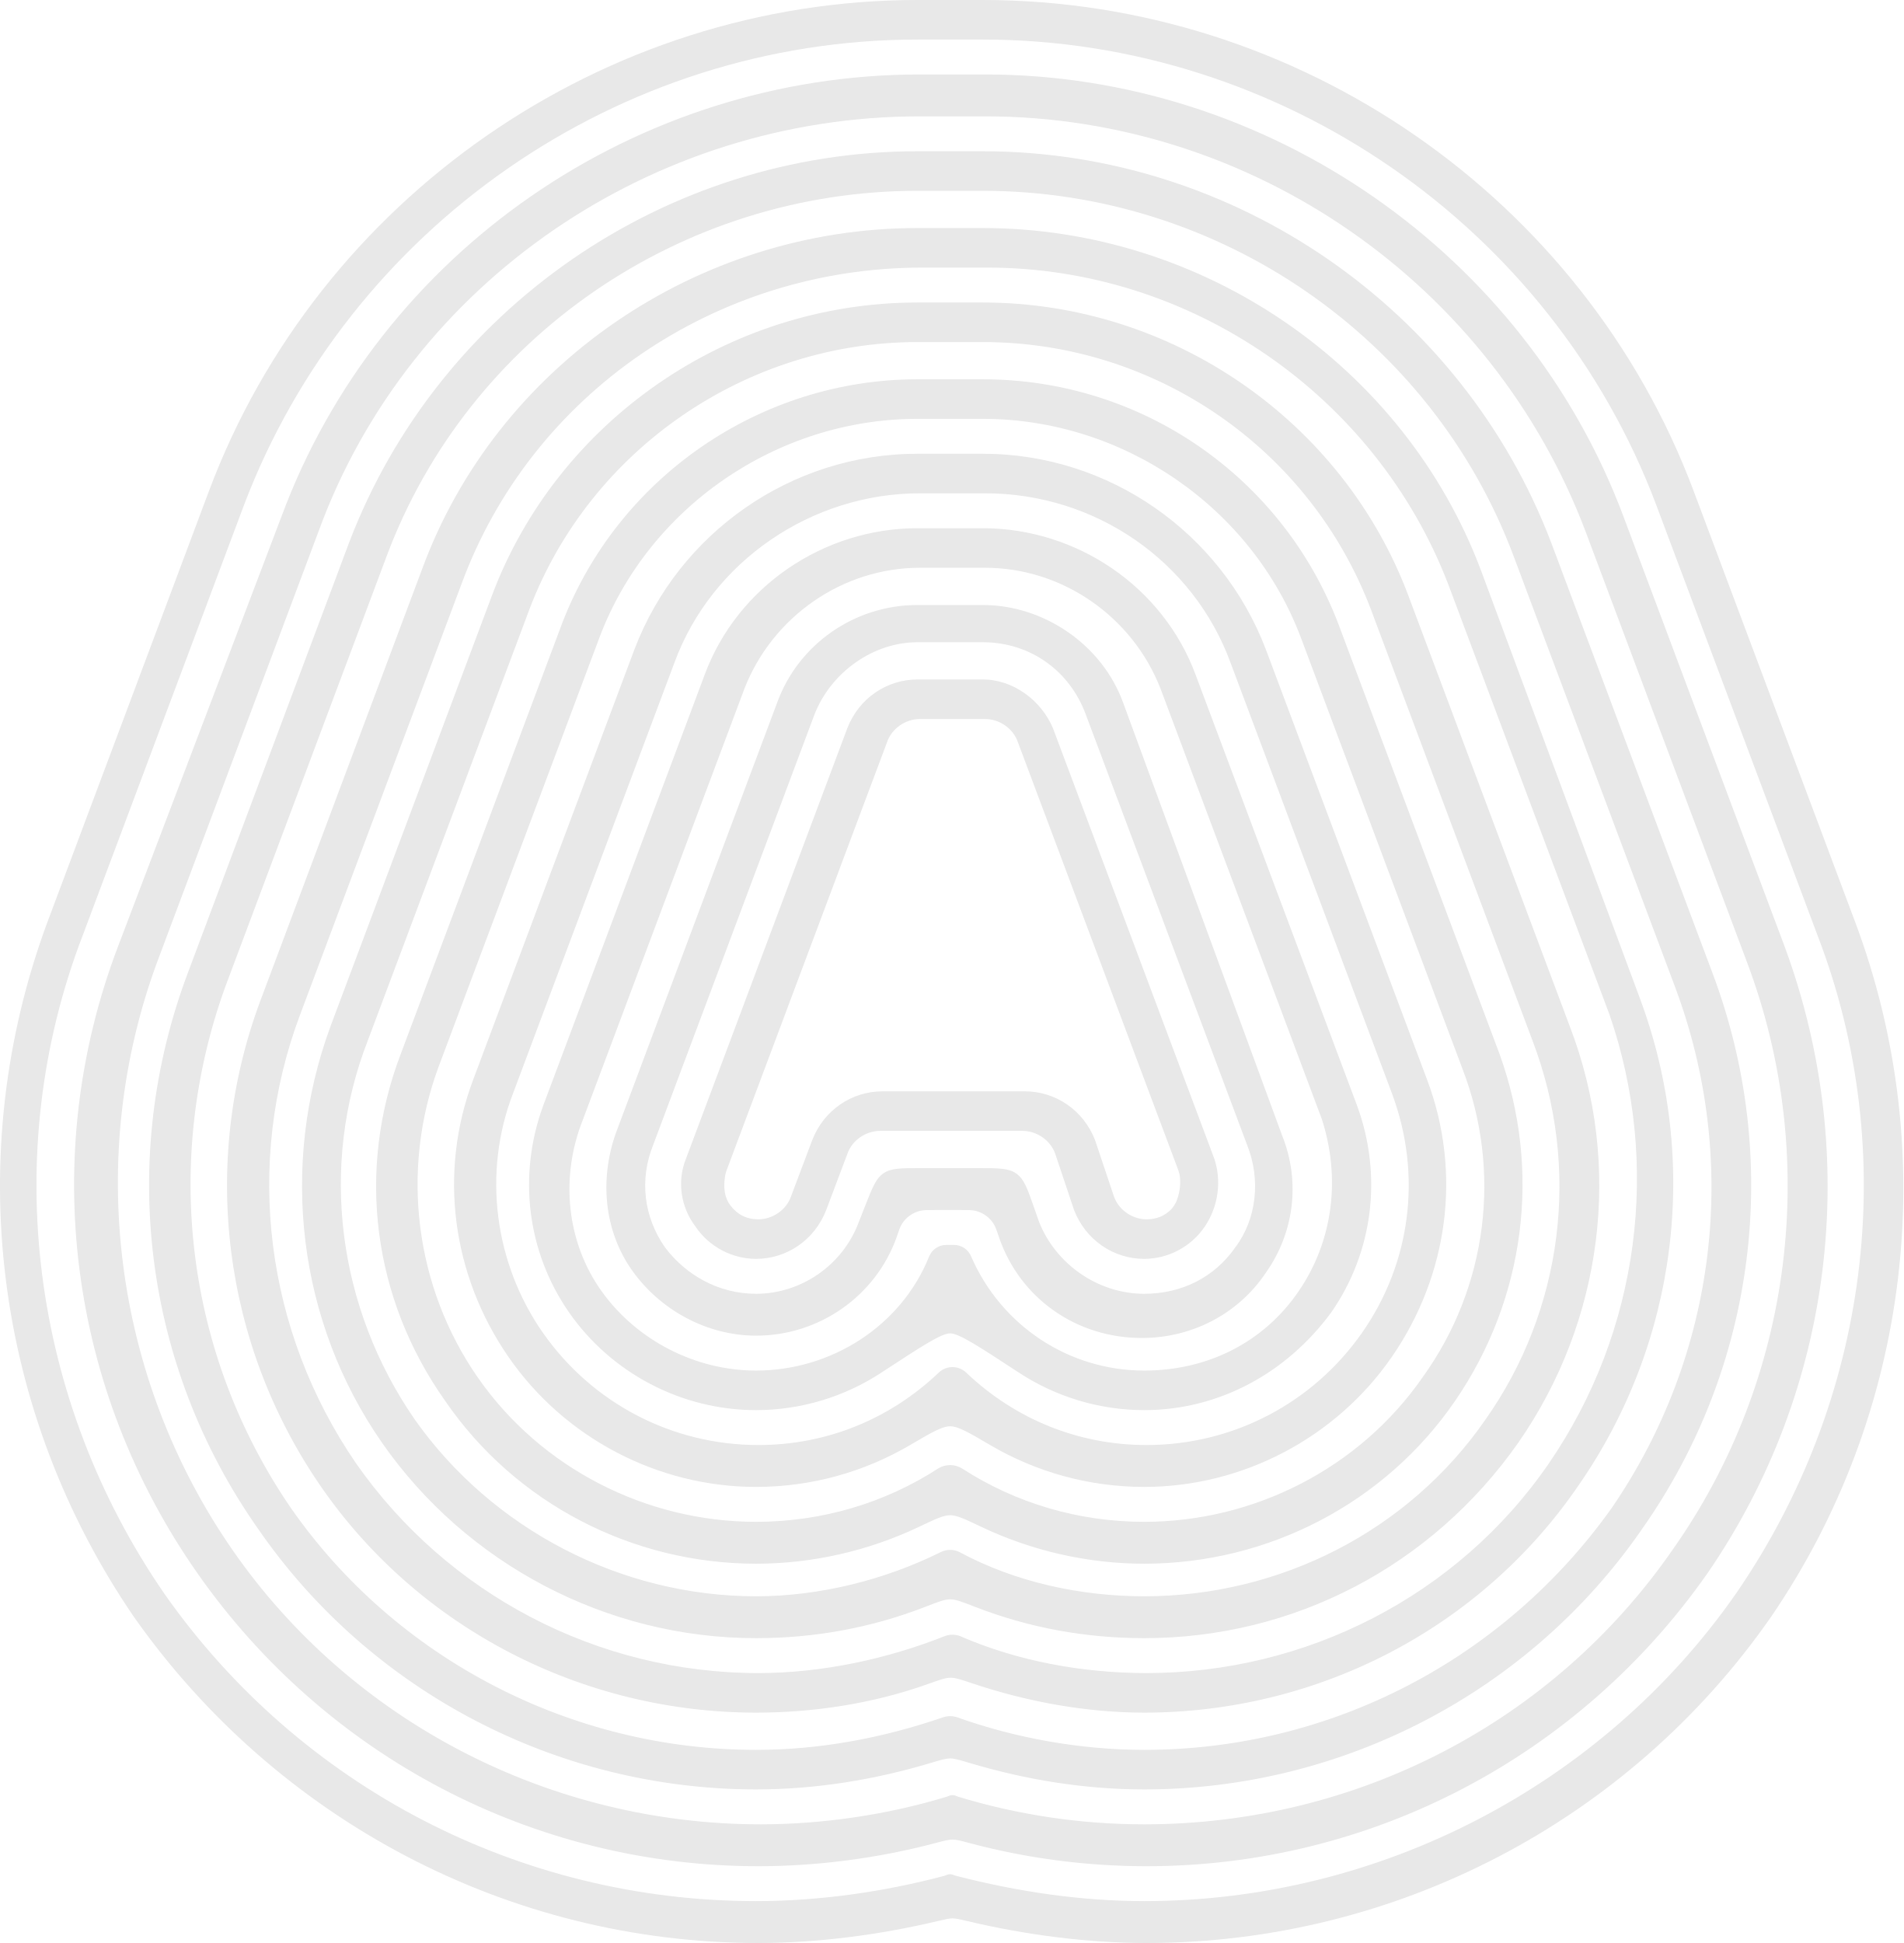
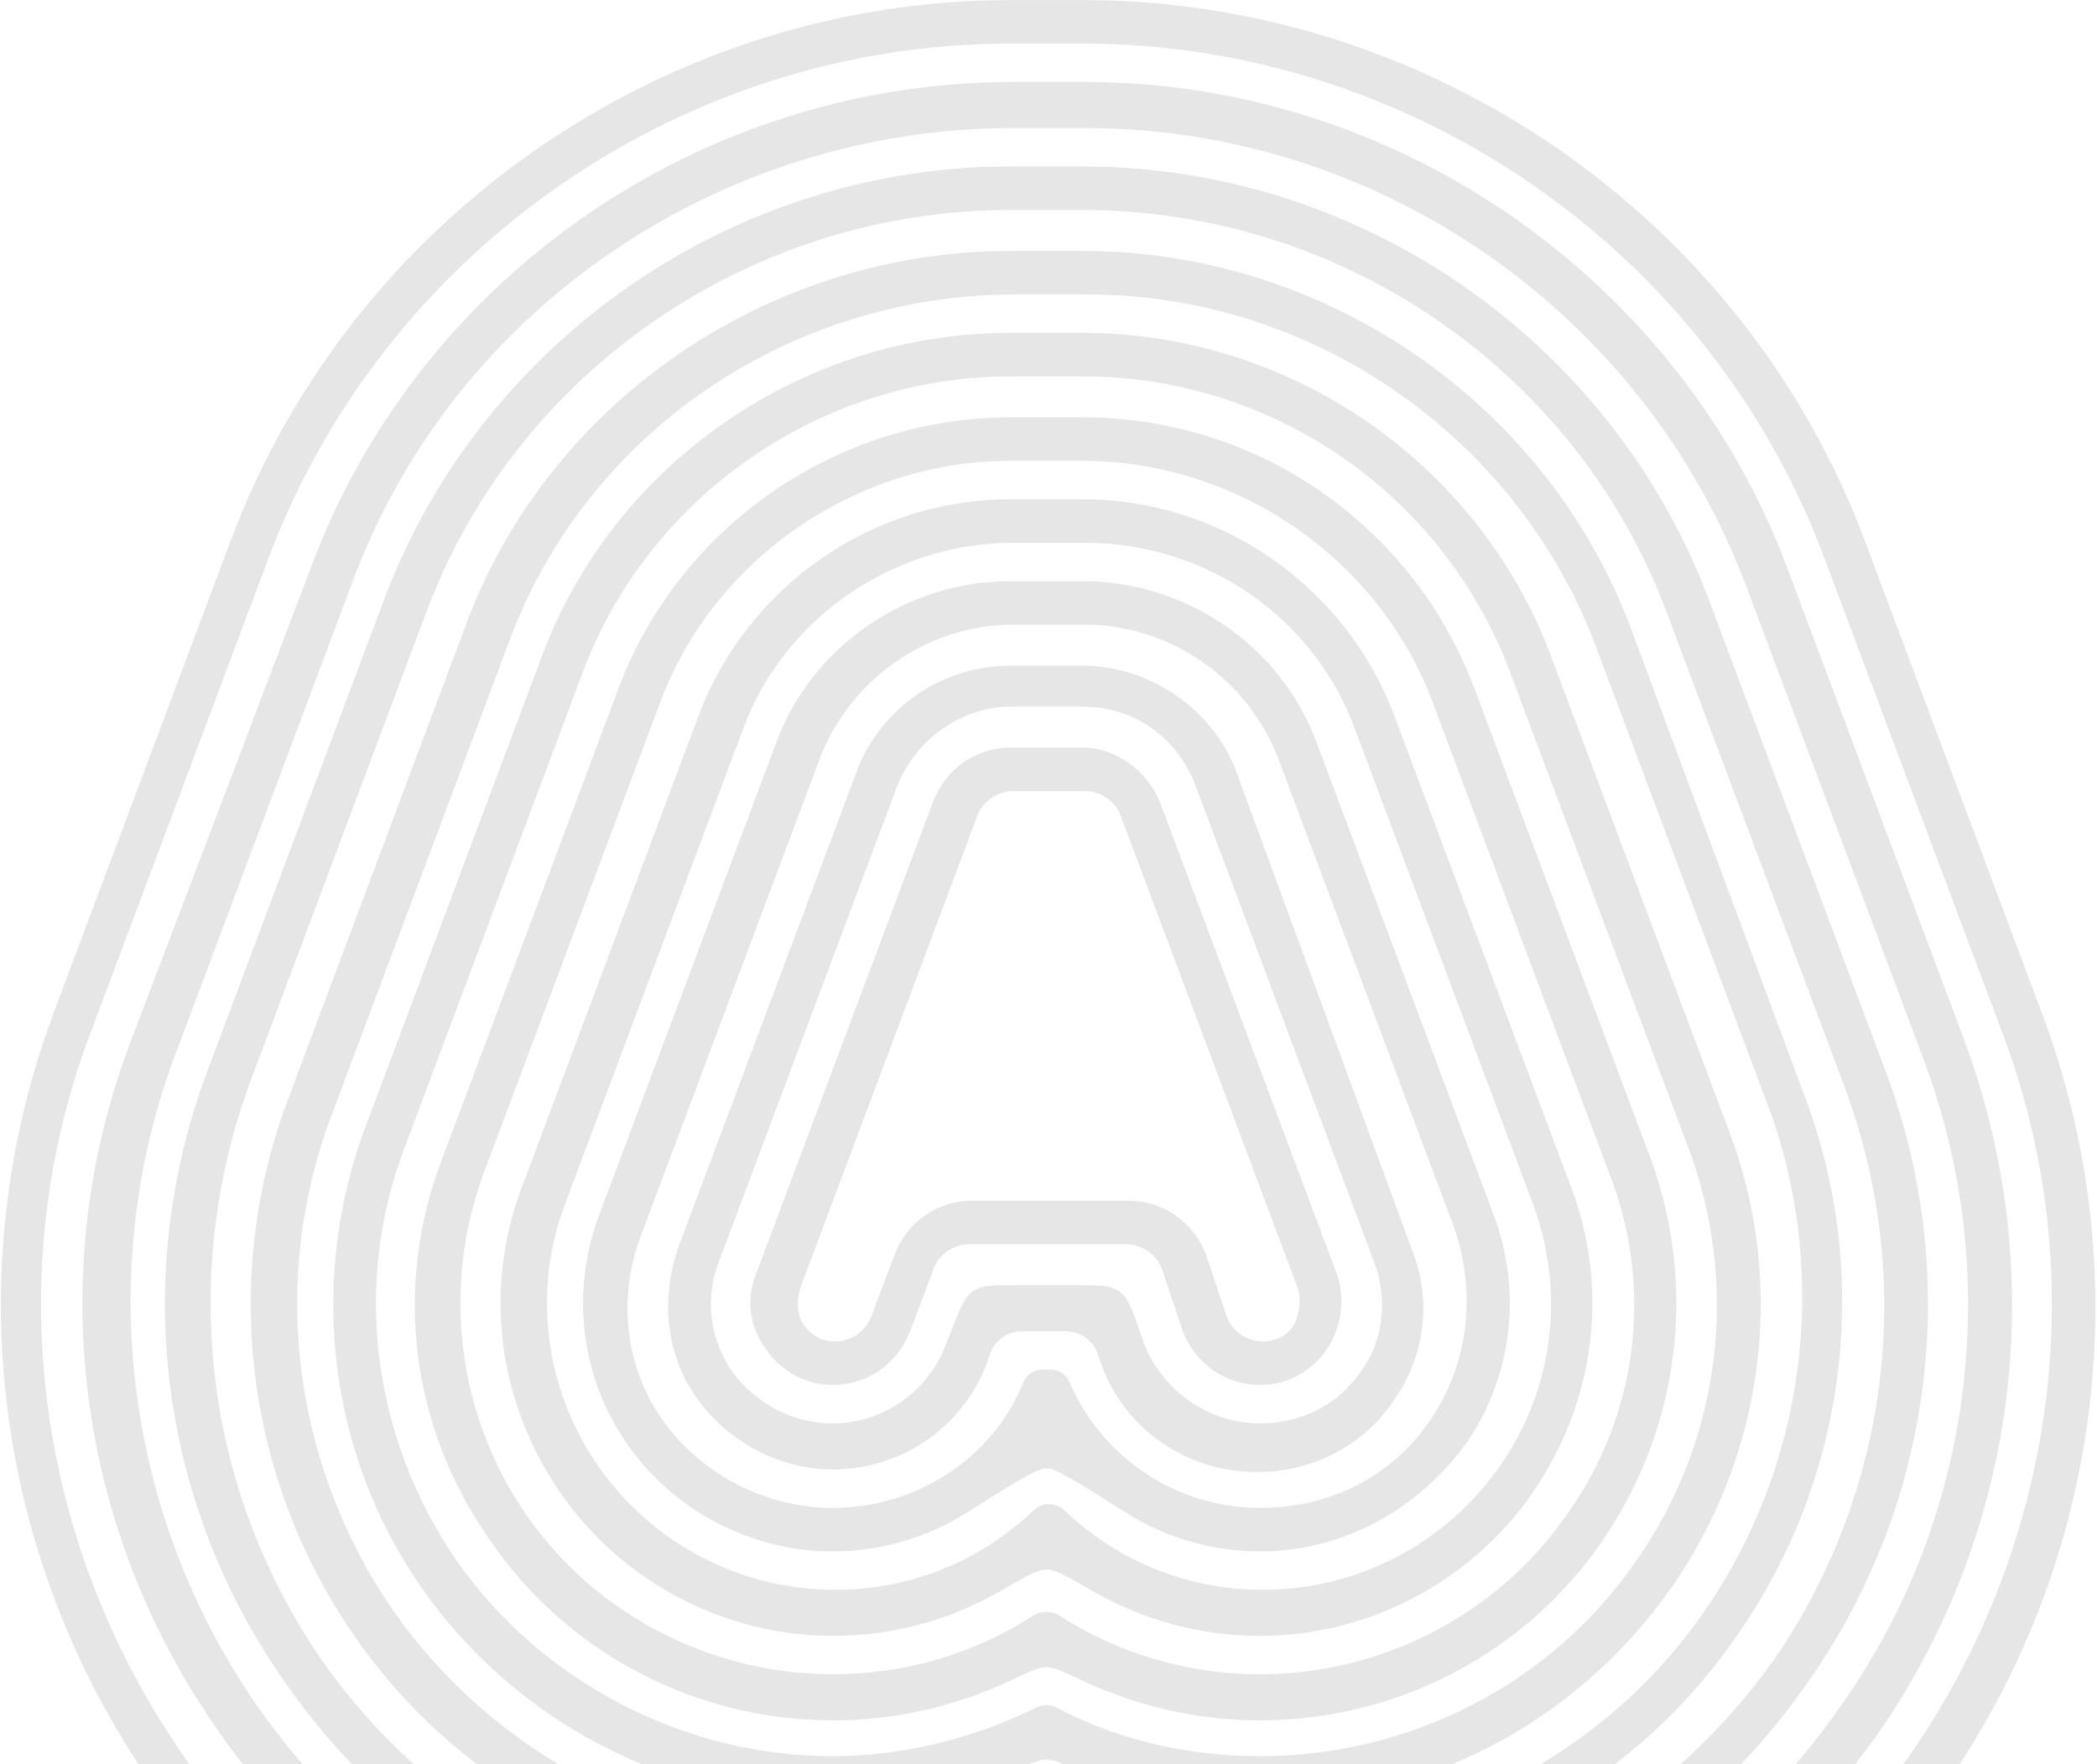
- <svg xmlns="http://www.w3.org/2000/svg" width="1156" height="1180" viewBox="0 0 1156 1180" fill="none">
-   <g style="mix-blend-mode:luminosity" opacity="0.15">
-     <path d="M1126.62 559.617L1028.64 298.18C961.897 120.12 788.653 0 596.949 0H557.188C366.904 0 193.66 120.12 126.919 298.18L28.937 559.617C-23.604 700.934 -3.724 857.796 81.478 982.156C168.1 1105.1 308.683 1180 460.626 1180C495.978 1180 533.745 1175.19 569.474 1166.69C574.075 1165.6 576.376 1165.05 578.489 1165.05C580.601 1165.05 582.902 1165.6 587.503 1166.69C623.232 1175.19 660.999 1180 696.351 1180C846.874 1180 988.877 1106.52 1075.5 982.156C1160.7 857.796 1179.16 699.521 1126.62 559.617ZM1054.2 968.024C973.257 1083.9 838.354 1154.56 694.931 1154.56C656.769 1154.56 618.607 1148.96 580.444 1139.16C580.088 1139.06 579.743 1138.94 579.414 1138.77C577.937 1138.04 576.185 1138.04 574.708 1138.78C574.391 1138.94 574.057 1139.06 573.715 1139.16C536.939 1148.96 497.369 1154.56 459.206 1154.56C315.783 1154.56 182.3 1085.32 99.938 968.024C18.997 850.731 -0.884 700.934 50.237 568.096L148.219 306.659C212.121 138.491 375.424 24.024 557.188 24.024H596.949C777.293 24.024 942.016 137.078 1005.92 306.659L1103.9 568.096C1155.02 700.934 1135.14 850.731 1054.2 968.024ZM1084.02 575.162L986.037 313.725C926.396 154.036 770.193 45.222 598.369 45.222H558.608C386.784 45.222 230.581 152.623 170.94 313.725L71.538 575.162C23.257 702.347 41.717 843.665 119.819 955.305C197.92 1066.95 324.303 1133.37 460.626 1133.37C495.581 1133.37 532.896 1128.67 568.267 1119.27C573.518 1117.88 576.144 1117.18 578.5 1117.18C580.856 1117.18 583.474 1117.88 588.708 1119.28C623.872 1128.67 660.112 1133.37 696.351 1133.37C832.674 1133.37 959.057 1066.95 1037.16 955.305C1113.84 843.665 1130.88 702.347 1084.02 575.162ZM1015.86 941.174C943.436 1045.75 824.154 1107.93 694.931 1107.93C656.74 1107.93 618.548 1102.32 581.76 1091.1C581.473 1091.01 581.194 1090.9 580.925 1090.77C579.39 1090.01 577.587 1090.01 576.052 1090.77C575.784 1090.9 575.505 1091.01 575.217 1091.1C538.418 1102.32 498.823 1107.93 462.046 1107.93C334.243 1107.93 213.541 1045.75 141.119 941.174C68.698 836.599 51.657 702.347 95.678 583.641L193.66 322.204C249.042 170.994 396.725 70.659 558.608 70.659H598.369C760.252 70.659 906.516 172.407 963.317 323.617L1061.3 585.054C1105.32 702.347 1089.7 836.599 1015.86 941.174ZM1040 590.707L942.016 329.269C888.055 187.952 750.312 91.856 596.949 91.856H557.188C403.825 91.856 266.082 187.952 212.121 329.269L114.139 590.707C71.538 703.76 87.158 829.533 156.74 928.455C224.901 1027.38 338.503 1086.73 459.206 1086.73C495.044 1086.73 530.883 1080.99 565.681 1070.54C571.51 1068.79 574.425 1067.92 577.068 1067.92C579.712 1067.92 582.626 1068.79 588.456 1070.54C623.254 1080.99 659.093 1086.73 694.931 1086.73C815.634 1086.73 929.236 1027.38 997.398 928.455C1066.98 829.533 1082.6 703.76 1040 590.707ZM978.937 915.737C913.616 1007.59 808.533 1062.71 694.931 1062.71C656.59 1062.71 616.829 1055.64 581.329 1042.92C578.563 1042 575.574 1042 572.808 1042.92C535.888 1055.64 497.547 1062.71 459.206 1062.71C347.024 1062.71 240.521 1007.59 176.62 915.737C112.719 822.467 98.518 705.174 136.859 599.186L234.841 337.749C284.542 204.91 413.765 115.88 557.188 115.88H596.949C740.372 115.88 869.595 204.91 919.296 337.749L1017.28 599.186C1057.04 705.174 1042.84 822.467 978.937 915.737ZM899.415 346.228C852.554 221.868 730.432 138.491 596.949 138.491H557.188C423.705 138.491 301.583 221.868 256.142 346.228L158.16 607.665C121.239 706.587 135.439 816.814 195.08 903.018C254.722 989.222 354.124 1040.1 459.206 1040.1C494.191 1040.1 530.274 1034.63 563.588 1022.72C570.663 1020.19 574.2 1018.93 577.23 1018.9C580.261 1018.87 583.734 1020.04 590.68 1022.37C623.957 1033.55 659.992 1040.1 694.931 1040.1C800.013 1040.1 899.415 989.222 959.057 901.605C1018.7 815.401 1032.9 705.174 995.977 606.252L899.415 346.228ZM940.596 888.886C885.215 969.437 792.913 1016.07 696.351 1016.07C658.01 1016.07 618.249 1009.01 582.749 993.461C579.983 992.544 576.994 992.544 574.228 993.461C538.728 1007.59 498.967 1016.07 460.626 1016.07C362.644 1016.07 271.762 968.024 216.381 888.886C161 808.335 148.219 706.587 182.3 616.144L280.282 354.707C322.883 238.826 435.065 162.515 560.028 162.515H599.789C723.332 162.515 835.514 240.24 879.535 354.707L977.517 616.144C1008.76 706.587 995.977 808.335 940.596 888.886ZM855.394 361.772C815.634 255.784 711.971 183.713 596.949 183.713H557.188C442.166 183.713 338.503 255.784 298.743 361.772L200.76 623.21C169.52 708 180.88 802.683 232.001 876.168C283.122 949.653 368.324 994.874 459.206 994.874C494.784 994.874 529.303 988.545 561.846 975.888C569.743 972.816 573.691 971.28 577.068 971.28C580.446 971.28 584.394 972.816 592.292 975.888C624.834 988.545 659.353 994.874 694.931 994.874C785.813 994.874 869.595 951.066 922.136 876.168C973.257 802.683 986.037 708 953.376 623.21L855.394 361.772ZM902.255 862.036C855.394 929.868 777.293 969.437 694.931 969.437C656.59 969.437 616.829 960.958 582.749 942.587C579.171 940.807 574.966 940.807 571.388 942.587C537.308 959.545 497.547 969.437 459.206 969.437C376.844 969.437 298.743 928.455 251.882 862.036C205.021 794.204 193.66 708 223.481 631.689L321.463 370.252C358.384 272.743 453.526 207.737 557.188 207.737H596.949C702.031 207.737 795.753 272.743 832.674 370.252L930.656 631.689C960.477 709.413 949.116 795.617 902.255 862.036ZM812.794 378.731C778.713 289.701 693.511 230.347 596.949 230.347H557.188C462.046 230.347 375.424 289.701 341.344 378.731L243.361 640.168C216.381 710.826 226.321 788.551 270.342 850.731C312.943 912.91 383.944 949.653 459.206 949.653C493.246 949.653 527.285 941.928 558.117 927.278C568.045 922.56 573.009 920.201 577.068 920.201C581.128 920.201 586.092 922.56 596.02 927.278C626.852 941.928 660.891 949.653 694.931 949.653C770.193 949.653 841.194 912.91 883.795 850.731C926.396 788.551 936.336 710.826 910.776 640.168L812.794 378.731ZM863.915 836.599C825.574 891.713 761.672 924.216 694.931 924.216C655.17 924.216 616.829 912.91 584.169 891.713C579.795 889.101 574.342 889.101 569.968 891.713C537.308 912.91 498.967 924.216 459.206 924.216C392.465 924.216 328.563 891.713 290.222 836.599C251.882 781.485 243.361 710.826 266.082 648.647L364.064 387.21C393.885 308.072 471.986 254.371 557.188 254.371H596.949C682.151 254.371 760.252 308.072 790.073 387.21L888.055 648.647C912.196 710.826 903.675 781.485 863.915 836.599ZM768.773 394.275C741.792 323.617 673.631 275.569 596.949 275.569H557.188C480.506 275.569 412.345 323.617 385.364 394.275L287.382 655.713C266.082 712.24 274.602 774.419 308.683 823.88C342.764 873.341 399.565 903.018 459.206 903.018C492.932 903.018 524.991 893.894 552.829 877.551C565.727 869.98 572.175 866.194 577.068 866.194C581.962 866.194 588.41 869.98 601.308 877.551C629.146 893.894 661.205 903.018 694.931 903.018C754.572 903.018 811.373 873.341 845.454 823.88C879.535 774.419 888.055 712.24 866.755 655.713L768.773 394.275ZM826.994 809.749C797.173 852.144 748.892 877.581 696.351 877.581C655.17 877.581 616.829 862.036 587.009 833.772C582.297 829.083 574.681 829.083 569.968 833.772C540.148 862.036 501.807 877.581 460.626 877.581C408.085 877.581 359.804 852.144 329.983 809.749C300.163 767.353 293.062 712.24 311.523 664.192L409.505 402.754C432.225 340.575 493.287 299.593 558.608 299.593H598.369C665.11 299.593 724.752 340.575 747.472 402.754L845.454 664.192C863.915 713.653 856.814 767.353 826.994 809.749ZM726.172 409.82C706.291 356.12 653.75 320.79 596.949 320.79H557.188C500.387 320.79 447.846 356.12 427.965 409.82L329.983 671.258C314.363 713.653 320.043 760.287 345.604 797.03C371.164 833.772 413.765 856.383 459.206 856.383C486.549 856.383 512.982 848.225 535.15 833.704C559.515 817.745 571.698 809.765 577.068 809.765C582.439 809.765 594.622 817.745 618.987 833.704C641.155 848.225 667.588 856.383 694.931 856.383C740.372 856.383 781.553 833.772 808.533 797.03C834.094 760.287 839.774 713.653 824.154 671.258L726.172 409.82ZM788.653 784.311C767.353 815.401 733.272 832.359 694.931 832.359C649.49 832.359 608.309 805.509 589.849 763.114C588.133 758.845 583.994 756.048 579.393 756.048H574.744C570.143 756.048 566.004 758.845 564.288 763.114C547.248 805.509 504.647 832.359 459.206 832.359C422.285 832.359 386.784 813.988 365.484 784.311C344.184 754.635 339.923 715.066 354.124 679.737L452.106 418.299C469.146 374.491 511.747 344.814 558.608 344.814H598.369C645.23 344.814 687.831 374.491 704.871 418.299L802.853 679.737C814.214 715.066 809.953 753.222 788.653 784.311ZM682.151 426.778C669.37 391.449 633.87 367.425 596.949 367.425H557.188C518.847 367.425 484.767 391.449 471.986 426.778L374.004 688.216C364.064 716.479 366.904 747.569 383.944 771.593C400.985 795.617 429.385 811.162 459.206 811.162C497.547 811.162 531.628 787.138 544.408 751.808C545.906 747.335 546.656 745.098 547.797 743.279C550.294 739.303 554.245 736.46 558.808 735.355C560.895 734.85 563.254 734.85 567.972 734.85H583.325C588.043 734.85 590.402 734.85 592.489 735.355C597.052 736.46 601.003 739.303 603.5 743.279C604.641 745.098 605.391 747.335 606.889 751.808C619.669 788.551 653.75 812.575 693.511 812.575C723.332 812.575 751.732 798.443 768.773 773.006C785.813 748.982 790.073 717.892 778.713 689.629L682.151 426.778ZM750.312 757.461C737.532 775.832 717.651 785.725 694.931 785.725C666.53 785.725 640.97 767.353 631.03 741.916L628.1 733.535C624.028 721.883 621.991 716.057 617.312 712.735C612.632 709.413 606.46 709.413 594.116 709.413H558.995C547.12 709.413 541.182 709.413 536.596 712.538C532.01 715.662 529.838 721.188 525.492 732.24L521.687 741.916C511.747 768.766 486.187 785.725 459.206 785.725C436.486 785.725 416.605 774.419 403.825 757.461C391.045 739.09 388.204 716.479 396.725 695.281L494.707 433.844C504.647 408.407 530.208 390.036 557.188 390.036H596.949C625.349 390.036 649.49 406.994 659.43 433.844L757.412 695.281C765.933 716.479 763.092 740.503 750.312 757.461ZM639.55 442.323C632.45 425.365 615.409 412.647 596.949 412.647H557.188C538.728 412.647 521.687 423.952 514.587 442.323L416.605 703.76C410.925 717.892 413.765 733.437 422.285 744.743C430.805 757.461 445.006 764.527 459.206 764.527C477.666 764.527 494.707 753.222 501.807 734.85L514.587 700.934C517.427 692.455 525.947 686.802 534.468 686.802H621.089C629.61 686.802 638.13 692.455 640.97 700.934L652.33 734.85C659.43 753.222 676.471 764.527 694.931 764.527C709.131 764.527 723.332 757.461 731.852 744.743C740.372 732.024 741.792 716.479 737.532 703.76L639.55 442.323ZM714.701 729.048C714.343 729.989 714.164 730.459 713.147 732.038C712.131 733.616 711.844 733.907 711.27 734.487C707.305 738.498 702.331 740.503 696.351 740.503C687.831 740.503 679.311 734.85 676.471 726.371L665.11 692.455C658.01 674.084 640.97 662.779 622.51 662.779H535.888C517.427 662.779 500.387 674.084 493.287 692.455L480.506 726.371C477.666 734.85 469.146 740.503 460.626 740.503C453.526 740.503 447.846 737.677 443.586 732.024C439.899 727.132 439.403 721.181 440.256 715.088C440.395 714.101 440.464 713.608 440.707 712.65C440.951 711.692 441.221 710.972 441.76 709.533L538.728 450.802C541.568 442.323 550.088 436.671 558.608 436.671H598.369C606.889 436.671 615.409 442.323 618.249 450.802L715.217 709.533C715.747 710.946 716.012 711.653 716.278 712.805C716.545 713.957 716.581 714.338 716.655 715.098C717.128 720 716.317 724.808 714.701 729.048Z" fill="#3362D2" />
-   </g>
+ <svg xmlns="http://www.w3.org/2000/svg" width="1120" height="942" viewBox="0 0 1120 942" fill="none">
+   <path opacity="0.15" d="M1090.7 541.468L995.883 288.52C931.299 116.242 763.652 0.023 578.142 0.023H539.666C355.53 0.023 187.884 116.242 123.3 288.52L28.483 541.468C-22.36 678.196 -3.122 829.965 79.327 950.286C163.15 1069.24 299.19 1141.71 446.224 1141.71C480.339 1141.71 516.776 1137.08 551.265 1128.9C555.87 1127.8 558.172 1127.26 560.279 1127.26C562.385 1127.26 564.687 1127.8 569.292 1128.9C603.781 1137.08 640.218 1141.71 674.333 1141.71C819.993 1141.71 957.407 1070.61 1041.23 950.286C1123.68 829.965 1141.54 676.829 1090.7 541.468ZM1020.62 936.613C942.292 1048.73 811.748 1117.09 672.959 1117.09C636.029 1117.09 599.1 1111.68 562.171 1102.19C561.827 1102.1 561.492 1101.97 561.174 1101.82V1101.82C559.744 1101.11 558.05 1101.11 556.62 1101.82V1101.82C556.314 1101.98 555.99 1102.1 555.659 1102.19C520.072 1111.68 481.78 1117.09 444.85 1117.09C306.061 1117.09 176.891 1050.1 97.191 936.613C18.864 823.129 -0.374 678.196 49.096 549.672L143.912 296.724C205.748 134.017 363.775 23.267 539.666 23.267H578.142C752.659 23.267 912.06 132.65 973.897 296.724L1068.71 549.672C1118.18 678.196 1098.94 823.129 1020.62 936.613ZM1049.48 556.508L954.659 303.56C896.945 149.057 745.789 43.776 579.517 43.776H541.041C374.769 43.776 223.612 147.69 165.898 303.56L69.708 556.508C22.987 679.564 40.851 816.292 116.429 924.308C192.007 1032.32 314.306 1096.59 446.224 1096.59C479.941 1096.59 515.927 1092.07 550.058 1083.04C555.314 1081.64 557.943 1080.95 560.29 1080.95C562.638 1080.95 565.258 1081.65 570.498 1083.04C604.422 1092.07 639.378 1096.59 674.333 1096.59C806.251 1096.59 928.55 1032.32 1004.13 924.308C1078.33 816.292 1094.82 679.564 1049.48 556.508ZM983.516 910.635C913.435 1011.81 798.006 1071.97 672.959 1071.97C636.001 1071.97 599.044 1066.55 563.444 1055.69C563.167 1055.61 562.896 1055.5 562.636 1055.37V1055.37C561.151 1054.63 559.406 1054.63 557.921 1055.37V1055.37C557.661 1055.5 557.391 1055.61 557.113 1055.69C521.503 1066.55 483.187 1071.97 447.598 1071.97C323.925 1071.97 207.123 1011.81 137.041 910.635C66.959 809.456 50.47 679.564 93.068 564.712L187.884 311.764C241.476 165.465 384.388 68.387 541.041 68.387H579.517C736.17 68.387 877.707 166.832 932.673 313.131L1027.49 566.079C1070.09 679.564 1054.97 809.456 983.516 910.635ZM1006.88 571.548L912.06 318.601C859.843 181.872 726.55 88.897 578.142 88.897H539.666C391.258 88.897 257.966 181.872 205.748 318.601L110.932 571.548C69.708 680.931 84.823 802.619 152.157 898.329C218.116 994.039 328.048 1051.47 444.85 1051.47C479.404 1051.47 513.958 1045.95 547.517 1035.91C553.353 1034.17 556.27 1033.3 558.904 1033.3C561.539 1033.3 564.456 1034.17 570.291 1035.91C603.85 1045.95 638.405 1051.47 672.959 1051.47C789.761 1051.47 899.693 994.039 965.652 898.329C1032.99 802.619 1048.1 680.931 1006.88 571.548ZM947.788 886.024C884.577 974.897 782.891 1028.22 672.959 1028.22C635.857 1028.22 597.381 1021.38 563.027 1009.08V1009.08C560.35 1008.19 557.459 1008.19 554.782 1009.08V1009.08C519.054 1021.38 481.952 1028.22 444.85 1028.22C336.292 1028.22 233.231 974.897 171.395 886.024C109.558 795.783 95.817 682.298 132.919 579.752L227.735 326.804C275.83 198.279 400.877 112.141 539.666 112.141H578.142C716.931 112.141 841.979 198.279 890.074 326.804L984.89 579.752C1023.37 682.298 1009.62 795.783 947.788 886.024ZM870.836 335.008C825.489 214.687 707.312 134.017 578.142 134.017H539.666C410.496 134.017 292.32 214.687 248.347 335.008L153.531 587.956C117.803 683.666 131.544 790.314 189.259 873.718C246.973 957.122 343.163 1006.34 444.85 1006.34C478.551 1006.34 513.306 1001.1 545.421 989.692C552.511 987.173 556.056 985.914 559.071 985.886C562.086 985.858 565.563 987.02 572.518 989.345C604.597 1000.07 639.303 1006.34 672.959 1006.34C774.646 1006.34 870.836 957.122 928.55 872.351C986.264 788.946 1000.01 682.298 964.278 586.588L870.836 335.008ZM910.686 860.045C857.095 937.981 767.775 983.101 674.333 983.101C637.231 983.101 598.755 976.264 564.401 961.224V961.224C561.724 960.337 558.833 960.337 556.156 961.224V961.224C521.802 974.897 483.326 983.101 446.224 983.101C351.408 983.101 263.463 936.613 209.871 860.045C156.279 782.11 143.912 683.666 176.891 596.159L271.707 343.212C312.932 231.094 421.49 157.261 542.415 157.261H580.891C700.442 157.261 808.999 232.462 851.598 343.212L946.414 596.159C976.645 683.666 964.278 782.11 910.686 860.045ZM828.237 350.048C789.761 247.502 689.448 177.77 578.142 177.77H539.666C428.36 177.77 328.048 247.502 289.571 350.048L194.755 602.996C164.524 685.033 175.517 776.641 224.986 847.74C274.456 918.839 356.905 962.592 444.85 962.592C479.098 962.592 512.331 956.532 543.677 944.414C551.59 941.355 555.546 939.825 558.904 939.825C562.263 939.825 566.219 941.355 574.131 944.414C605.477 956.532 638.711 962.592 672.959 962.592C760.904 962.592 841.979 920.206 892.822 847.74C942.292 776.641 954.659 685.033 923.054 602.996L828.237 350.048ZM873.584 834.067C828.237 899.697 752.659 937.981 672.959 937.981C635.857 937.981 597.381 929.777 564.401 912.002V912.002C560.939 910.28 556.87 910.28 553.408 912.002V912.002C520.428 928.41 481.952 937.981 444.85 937.981C365.15 937.981 289.571 898.329 244.225 834.067C198.878 768.437 187.884 685.033 216.742 611.199L311.558 358.252C347.286 263.909 439.354 201.014 539.666 201.014H578.142C679.829 201.014 770.523 263.909 806.251 358.252L901.067 611.199C929.924 686.4 918.931 769.805 873.584 834.067ZM787.013 366.455C754.033 280.317 671.585 222.891 578.142 222.891H539.666C447.598 222.891 363.775 280.317 330.796 366.455L235.98 619.403C209.871 687.767 219.49 762.968 262.088 823.129C303.313 883.289 372.02 918.838 444.85 918.838C477.56 918.838 510.27 911.469 539.94 897.486C549.897 892.793 554.875 890.447 558.904 890.447C562.933 890.447 567.912 892.793 577.869 897.486C607.539 911.469 640.249 918.838 672.959 918.838C745.789 918.838 814.496 883.289 855.72 823.129C896.945 762.968 906.564 687.767 881.829 619.403L787.013 366.455ZM836.482 809.456C799.38 862.78 737.544 894.227 672.959 894.227C634.483 894.227 597.381 883.289 565.775 862.78V862.78C561.543 860.253 556.266 860.253 552.034 862.78V862.78C520.428 883.289 483.326 894.227 444.85 894.227C380.265 894.227 318.429 862.78 281.327 809.456C244.225 756.132 235.98 687.767 257.966 627.607L352.782 374.659C381.639 298.091 457.217 246.134 539.666 246.134H578.142C660.591 246.134 736.17 298.091 765.027 374.659L859.843 627.607C883.203 687.767 874.958 756.132 836.482 809.456ZM744.414 381.496C718.306 313.131 652.346 266.644 578.142 266.644H539.666C465.462 266.644 399.503 313.131 373.394 381.496L278.578 634.443C257.966 689.135 266.211 749.295 299.19 797.15C332.17 845.005 387.136 873.718 444.85 873.718C477.155 873.718 507.879 865.069 534.625 849.559C547.584 842.044 554.063 838.287 558.904 838.287C563.746 838.287 570.225 842.044 583.184 849.559C609.93 865.069 640.654 873.718 672.959 873.718C730.673 873.718 785.639 845.005 818.618 797.15C851.598 749.295 859.843 689.135 839.231 634.443L744.414 381.496ZM800.754 783.477C771.897 824.496 725.176 849.107 674.333 849.107C634.483 849.107 597.381 834.067 568.523 806.721V806.721C563.963 802.184 556.594 802.184 552.034 806.721V806.721C523.177 834.067 486.075 849.107 446.224 849.107C395.381 849.107 348.66 824.496 319.803 783.477C290.946 742.459 284.075 689.135 301.939 642.647L396.755 389.699C418.741 329.539 477.83 289.888 541.041 289.888H579.517C644.102 289.888 701.816 329.539 723.802 389.699L818.618 642.647C836.482 690.502 829.612 742.459 800.754 783.477ZM703.19 396.536C683.952 344.579 633.108 310.397 578.142 310.397H539.666C484.7 310.397 433.857 344.579 414.619 396.536L319.803 649.483C304.687 690.502 310.184 735.622 334.918 771.172C359.653 806.721 400.877 828.598 444.85 828.598C470.632 828.598 495.578 821.103 516.684 807.722C541.348 792.086 553.679 784.268 558.904 784.268C564.129 784.268 576.461 792.086 601.124 807.722C622.231 821.103 647.176 828.598 672.959 828.598C716.931 828.598 756.782 806.721 782.891 771.172C807.625 735.622 813.122 690.502 798.006 649.483L703.19 396.536ZM763.652 758.866C743.04 788.946 710.061 805.354 672.959 805.354C628.986 805.354 589.136 779.375 571.272 738.357V738.357C569.611 734.227 565.607 731.52 561.155 731.52H556.654C552.202 731.52 548.197 734.227 546.537 738.357V738.357C530.047 779.375 488.823 805.354 444.85 805.354C409.122 805.354 374.769 787.579 354.156 758.866C333.544 730.153 329.422 691.869 343.163 657.687L437.979 404.739C454.469 362.354 495.694 333.641 541.041 333.641H579.517C624.864 333.641 666.088 362.354 682.578 404.739L777.394 657.687C788.387 691.869 784.265 728.786 763.652 758.866ZM660.591 412.943C648.224 378.761 613.87 355.517 578.142 355.517H539.666C502.564 355.517 469.585 378.761 457.217 412.943L362.401 665.891C352.782 693.237 355.531 723.317 372.02 746.561C388.51 769.804 415.993 784.845 444.85 784.845C481.952 784.845 514.932 761.601 527.299 727.419V727.419C528.621 723.472 529.282 721.499 530.243 719.869C532.805 715.524 537.072 712.454 542.005 711.405C543.856 711.011 545.937 711.011 550.099 711.011H564.961C569.123 711.011 571.204 711.011 573.055 711.405C577.989 712.454 582.256 715.524 584.817 719.869C585.778 721.499 586.439 723.472 587.761 727.419V727.419C600.129 762.968 633.108 786.212 671.585 786.212C700.442 786.212 727.925 772.539 744.414 747.928C760.904 724.684 765.027 694.604 754.033 667.258L660.591 412.943ZM726.55 732.888C714.183 750.662 694.945 760.233 672.959 760.233C645.476 760.233 620.741 742.459 611.122 717.848L608.561 710.52C604.488 698.869 602.451 693.043 597.771 689.722C593.092 686.4 586.92 686.4 574.577 686.4H542.206C530.331 686.4 524.394 686.4 519.808 689.524C515.223 692.648 513.05 698.174 508.704 709.225L505.313 717.848C495.694 743.826 470.959 760.233 444.85 760.233C422.864 760.233 403.626 749.295 391.258 732.888C378.891 715.113 376.143 693.237 384.388 672.727L479.204 419.78C488.823 395.168 513.558 377.394 539.666 377.394H578.142C605.625 377.394 628.986 393.801 638.605 419.78L733.421 672.727C741.666 693.237 738.918 716.48 726.55 732.888ZM619.367 427.983C612.496 411.576 596.006 399.27 578.142 399.27H539.666C521.802 399.27 505.313 410.209 498.442 427.983L403.626 680.931C398.129 694.604 400.877 709.644 409.122 720.582C417.367 732.888 431.109 739.724 444.85 739.724C462.714 739.724 479.204 728.786 486.075 711.011L498.442 678.196C501.19 669.993 509.435 664.524 517.68 664.524H601.503C609.748 664.524 617.993 669.993 620.741 678.196L631.734 711.011C638.605 728.786 655.095 739.724 672.959 739.724C686.7 739.724 700.442 732.888 708.686 720.582C716.931 708.277 718.306 693.237 714.183 680.931L619.367 427.983ZM692.128 705.298C691.78 706.219 691.607 706.679 690.569 708.289C689.531 709.898 689.252 710.177 688.695 710.735C684.87 714.565 680.083 716.48 674.333 716.48C666.088 716.48 657.843 711.011 655.095 702.808L644.102 669.993C637.231 652.218 620.741 641.28 602.877 641.28H519.054C501.19 641.28 484.7 652.218 477.83 669.993L465.462 702.808C462.714 711.011 454.469 716.48 446.224 716.48C439.354 716.48 433.857 713.746 429.735 708.277C426.186 703.568 425.692 697.847 426.5 691.984C426.634 691.011 426.701 690.525 426.946 689.557C427.191 688.589 427.461 687.868 428.001 686.428L521.802 436.187C524.551 427.983 532.796 422.514 541.041 422.514H579.517C587.762 422.514 596.006 427.983 598.755 436.187L692.556 686.428C693.085 687.839 693.349 688.544 693.618 689.712C693.886 690.88 693.92 691.251 693.989 691.994C694.424 696.666 693.656 701.248 692.128 705.298Z" fill="#575656" />
</svg>
